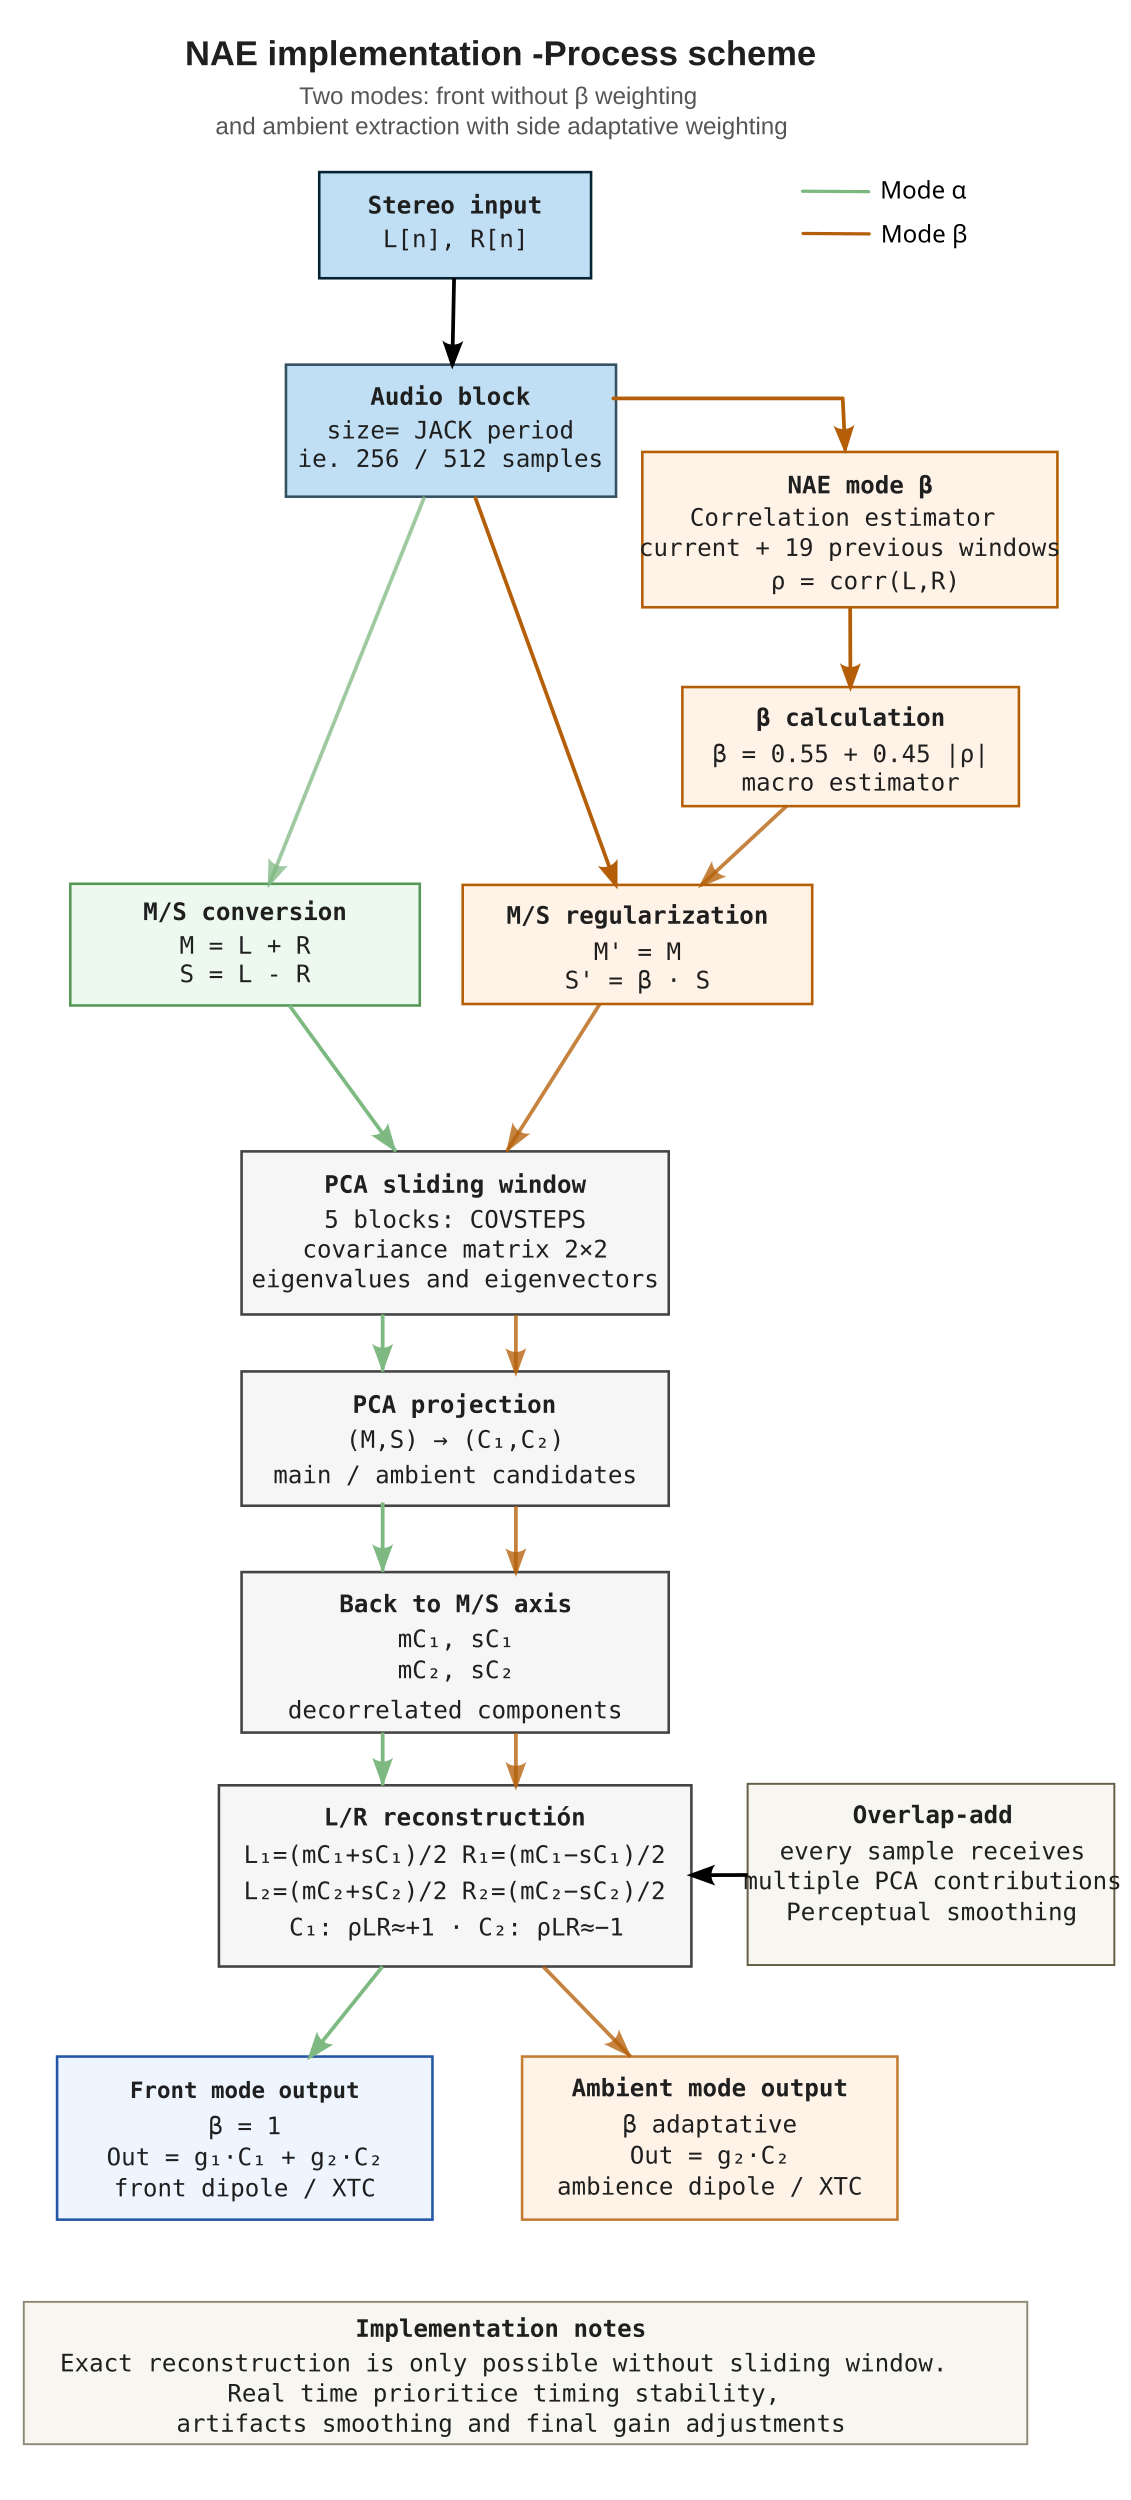
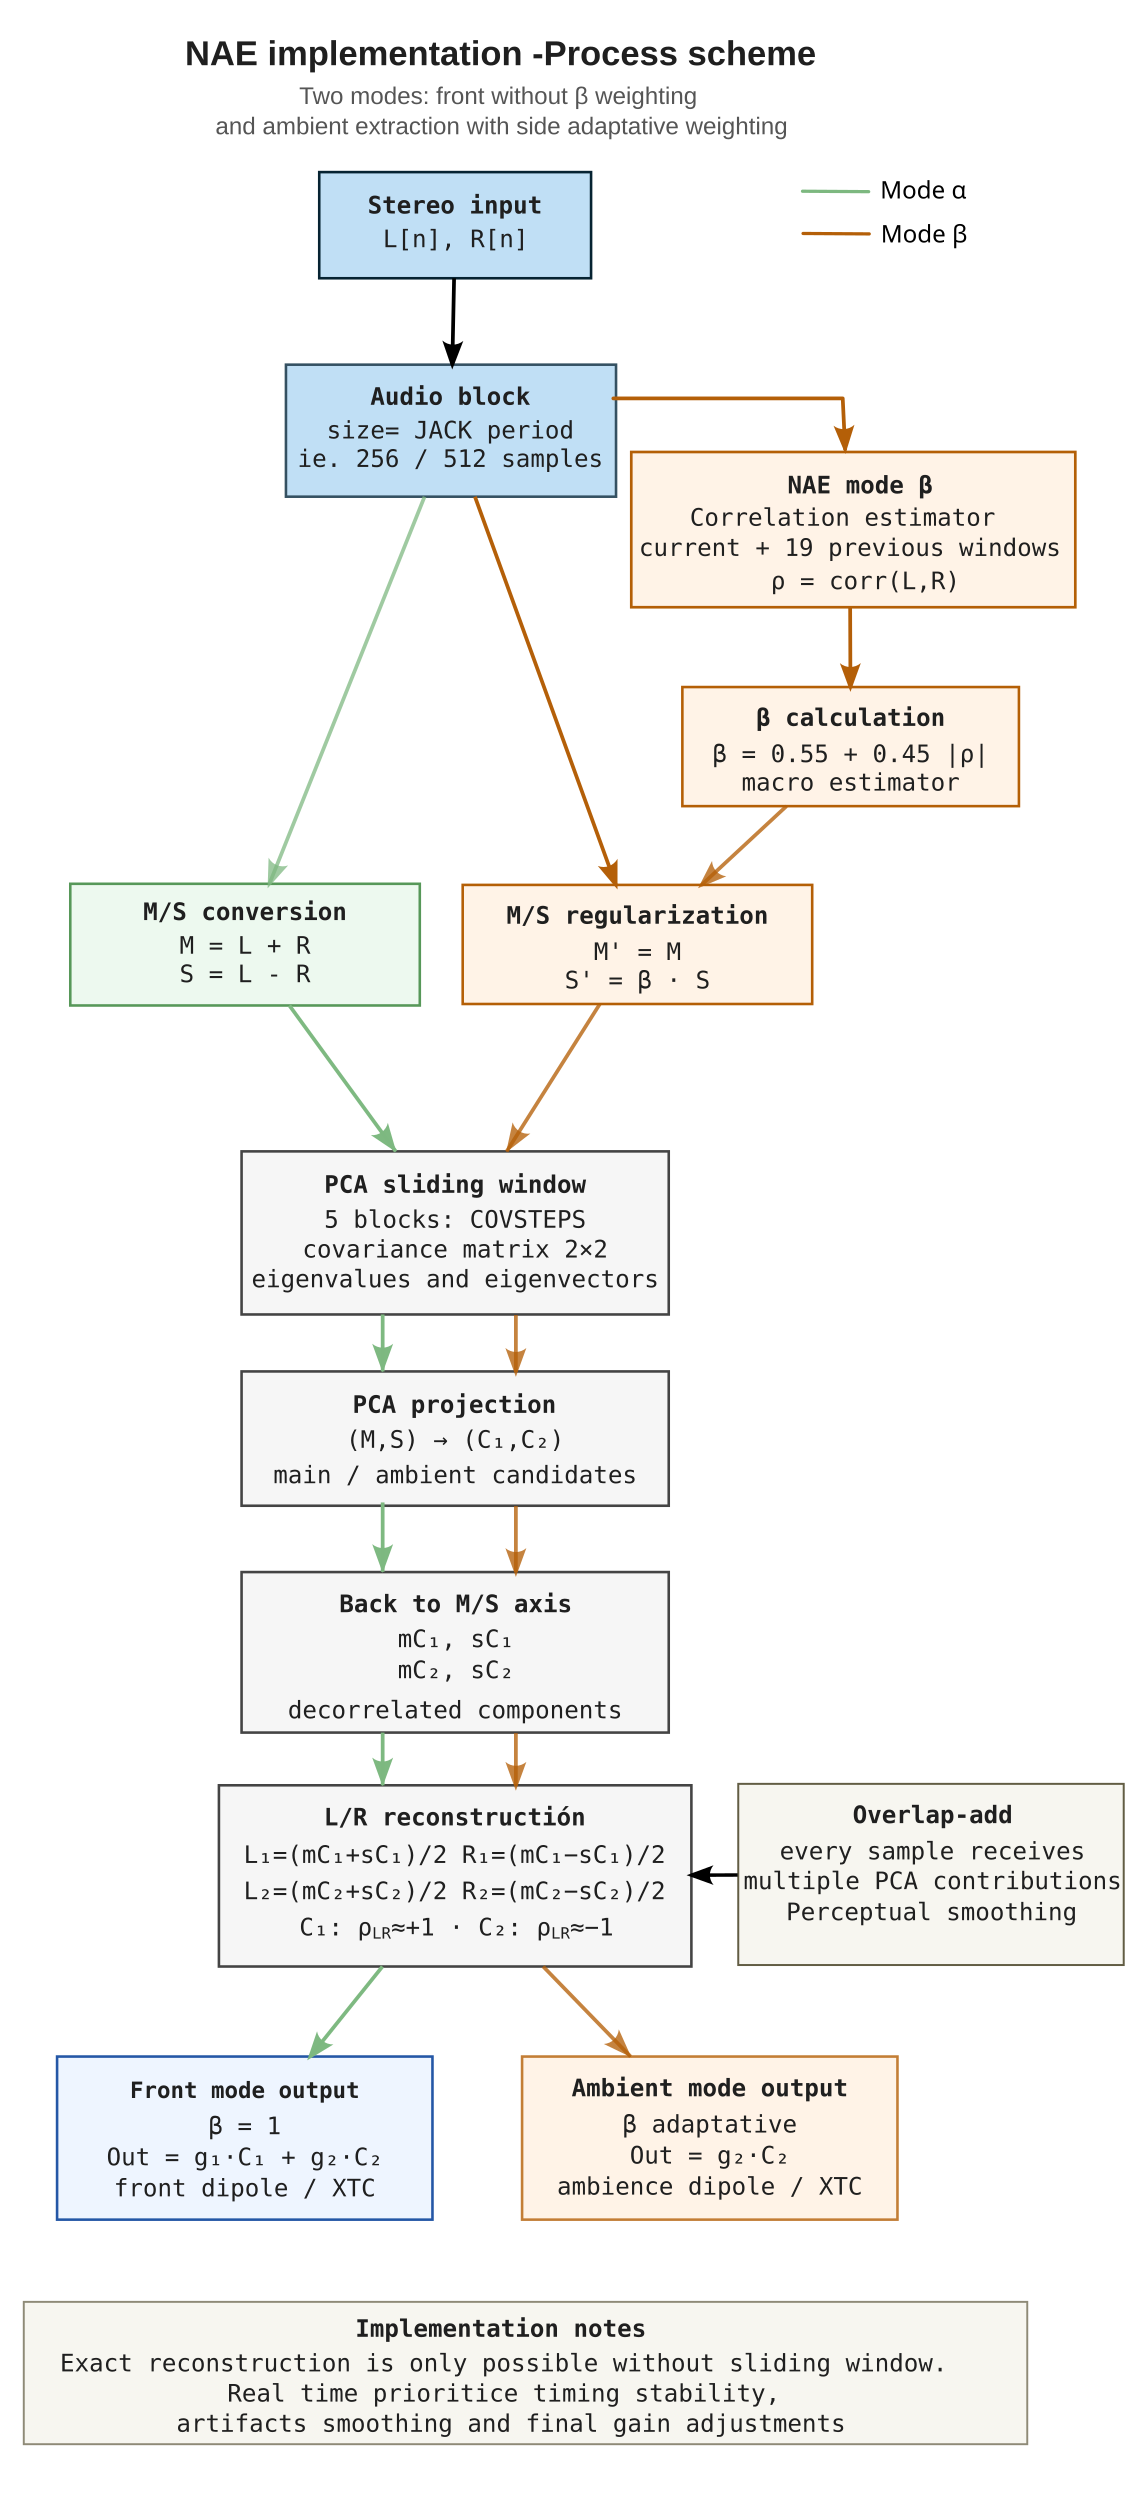
<svg xmlns="http://www.w3.org/2000/svg" width="231mm" height="511mm" viewBox="0 0 231 511" version="1.1" id="svg1">
  <defs id="defs1">
    <marker style="overflow:visible" id="marker24" refX="6" refY="0" orient="auto-start-reverse" markerWidth="1" markerHeight="1" viewBox="0 0 1 1" preserveAspectRatio="xMidYMid">
      <path transform="scale(0.7)" d="M -2,-4 9,0 -2,4 c 2,-2.33 2,-5.66 0,-8 z" style="fill:context-stroke;fill-rule:evenodd;stroke:none" id="path24" />
    </marker>
    <marker style="overflow:visible" id="marker20" refX="6" refY="0" orient="auto-start-reverse" markerWidth="1" markerHeight="1" viewBox="0 0 1 1" preserveAspectRatio="xMidYMid">
      <path transform="scale(0.7)" d="M -2,-4 9,0 -2,4 c 2,-2.33 2,-5.66 0,-8 z" style="fill:context-stroke;fill-rule:evenodd;stroke:none" id="path20" />
    </marker>
    <marker style="overflow:visible" id="marker18" refX="6" refY="0" orient="auto-start-reverse" markerWidth="1" markerHeight="1" viewBox="0 0 1 1" preserveAspectRatio="xMidYMid">
      <path transform="scale(0.7)" d="M -2,-4 9,0 -2,4 c 2,-2.33 2,-5.66 0,-8 z" style="fill:context-stroke;fill-rule:evenodd;stroke:none" id="path18" />
    </marker>
    <marker style="overflow:visible" id="ConcaveTriangle" refX="6" refY="0" orient="auto-start-reverse" markerWidth="1" markerHeight="1" viewBox="0 0 1 1" preserveAspectRatio="xMidYMid">
      <path transform="scale(0.7)" d="M -2,-4 9,0 -2,4 c 2,-2.33 2,-5.66 0,-8 z" style="fill:context-stroke;fill-rule:evenodd;stroke:none" id="path8" />
    </marker>
    <marker style="overflow:visible" id="marker24-4" refX="5" refY="0" orient="auto-start-reverse" markerWidth="1.001" markerHeight="1.001" viewBox="0 0 1 1" preserveAspectRatio="xMidYMid">
      <path transform="scale(0.7)" d="M -2,-4 9,0 -2,4 c 2,-2.33 2,-5.66 0,-8 z" style="fill:context-stroke;fill-rule:evenodd;stroke:none" id="path24-9" />
    </marker>
  </defs>
  <g id="layer1">
    <text x="102.31" y="13.324" text-anchor="middle" class="title" id="text1" style="font-style:normal;font-variant:normal;font-weight:bold;font-stretch:normal;font-size:7.056px;font-family:Arial, Helvetica, sans-serif;-inkscape-font-specification:'Arial, Helvetica, sans-serif, Bold';font-variant-ligatures:normal;font-variant-caps:normal;font-variant-numeric:normal;font-variant-east-asian:normal;text-anchor:middle;fill:#1f1f1f;stroke-width:0.265">NAE implementation -Process scheme</text>
    <text x="102.517" y="21.262" text-anchor="middle" class="subtitle" id="text2" style="font-style:normal;font-variant:normal;font-weight:normal;font-stretch:normal;font-size:4.939px;font-family:Arial, Helvetica, sans-serif;-inkscape-font-specification:'Arial, Helvetica, sans-serif, Normal';font-variant-ligatures:normal;font-variant-caps:normal;font-variant-numeric:normal;font-variant-east-asian:normal;text-anchor:middle;fill:#555555;stroke-width:0.265">
      <tspan id="tspan16" x="102.517" y="21.262">Two modes: front without β weighting</tspan>
      <tspan id="tspan17" x="102.517" y="27.435">and ambient extraction with side adaptative weighting</tspan>
    </text>
    <g id="g1" transform="translate(-10.46598,0.3490012)">
      <rect x="75.718" y="34.83" width="55.562" height="21.696" class="box box-shared" id="rect2" style="fill:#c0dff5;fill-opacity:1;stroke:#062332;stroke-width:0.529;stroke-opacity:1" />
      <text x="103.446" y="43.296" text-anchor="middle" class="label" id="text3" style="font-style:normal;font-variant:normal;font-weight:bold;font-stretch:normal;font-size:4.939px;font-family:Consolas, Menlo, monospace;-inkscape-font-specification:'Consolas, Menlo, monospace, Bold';font-variant-ligatures:normal;font-variant-caps:normal;font-variant-numeric:normal;font-variant-east-asian:normal;fill:#1f1f1f;stroke-width:0.265">Stereo input</text>
      <text x="103.608" y="50.176" text-anchor="middle" class="mono" id="text4" style="font-style:normal;font-variant:normal;font-weight:normal;font-stretch:normal;font-size:4.939px;font-family:Consolas, Menlo, monospace;-inkscape-font-specification:'Consolas, Menlo, monospace, Normal';font-variant-ligatures:normal;font-variant-caps:normal;font-variant-numeric:normal;font-variant-east-asian:normal;fill:#1f1f1f;stroke-width:0.265">L[n], R[n]</text>
    </g>
-     <g id="g5" transform="translate(0.4935625,8.390557)">
-       <rect x="130.798" y="83.987" width="84.846" height="31.75" class="box box-ambient" id="rect12" style="fill:#fff3e7;stroke:#b45f06;stroke-width:0.529" />
-       <text x="175.337" y="92.454" text-anchor="middle" class="label" id="text13" style="font-style:normal;font-variant:normal;font-weight:bold;font-stretch:normal;font-size:4.939px;font-family:Consolas, Menlo, monospace;-inkscape-font-specification:'Consolas, Menlo, monospace, Bold';font-variant-ligatures:normal;font-variant-caps:normal;font-variant-numeric:normal;font-variant-east-asian:normal;fill:#1f1f1f;stroke-width:0.265">
-         <tspan id="tspan1" x="175.337" y="92.454">NAE mode β</tspan>
-       </text>
-       <text x="173.221" y="99.069" text-anchor="middle" class="small" id="text14" style="font-style:normal;font-variant:normal;font-weight:normal;font-stretch:normal;font-size:4.939px;font-family:Consolas, Menlo, monospace;-inkscape-font-specification:'Consolas, Menlo, monospace, Normal';font-variant-ligatures:normal;font-variant-caps:normal;font-variant-numeric:normal;font-variant-east-asian:normal;fill:#1f1f1f;stroke-width:0.265">
-         <tspan id="tspan6" x="173.221" y="99.069" style="stroke-width:0.265">Correlation estimator</tspan>
-         <tspan x="173.221" y="105.242" style="stroke-width:0.265" id="tspan3">current + 19 previous windows</tspan>
-       </text>
-       <text x="176.396" y="112.033" text-anchor="middle" class="mono" id="text16" style="font-style:normal;font-variant:normal;font-weight:normal;font-stretch:normal;font-size:4.939px;font-family:Consolas, Menlo, monospace;-inkscape-font-specification:'Consolas, Menlo, monospace, Normal';font-variant-ligatures:normal;font-variant-caps:normal;font-variant-numeric:normal;font-variant-east-asian:normal;fill:#1f1f1f;stroke-width:0.265">ρ = corr(L,R)</text>
-     </g>
+     <rect x="129.032" y="92.387" width="90.761" height="31.732" class="box box-ambient" id="rect12" style="fill:#fff3e7;stroke:#b45f06;stroke-width:0.547" />
+     <text x="175.831" y="100.845" text-anchor="middle" class="label" id="text13" style="font-style:normal;font-variant:normal;font-weight:bold;font-stretch:normal;font-size:4.939px;font-family:Consolas, Menlo, monospace;-inkscape-font-specification:'Consolas, Menlo, monospace, Bold';font-variant-ligatures:normal;font-variant-caps:normal;font-variant-numeric:normal;font-variant-east-asian:normal;fill:#1f1f1f;stroke-width:0.265">
+       <tspan id="tspan1" x="175.831" y="100.845">NAE mode β</tspan>
+     </text>
+     <text x="173.714" y="107.459" text-anchor="middle" class="small" id="text14" style="font-style:normal;font-variant:normal;font-weight:normal;font-stretch:normal;font-size:4.939px;font-family:Consolas, Menlo, monospace;-inkscape-font-specification:'Consolas, Menlo, monospace, Normal';font-variant-ligatures:normal;font-variant-caps:normal;font-variant-numeric:normal;font-variant-east-asian:normal;fill:#1f1f1f;stroke-width:0.265">
+       <tspan id="tspan6" x="173.714" y="107.459" style="stroke-width:0.265">Correlation estimator</tspan>
+       <tspan x="173.714" y="113.633" style="stroke-width:0.265" id="tspan3">current + 19 previous windows</tspan>
+     </text>
+     <text x="176.889" y="120.424" text-anchor="middle" class="mono" id="text16" style="font-style:normal;font-variant:normal;font-weight:normal;font-stretch:normal;font-size:4.939px;font-family:Consolas, Menlo, monospace;-inkscape-font-specification:'Consolas, Menlo, monospace, Normal';font-variant-ligatures:normal;font-variant-caps:normal;font-variant-numeric:normal;font-variant-east-asian:normal;fill:#1f1f1f;stroke-width:0.265">ρ = corr(L,R)</text>
    <g id="g30" transform="translate(123.8483,-1.476431)">
      <rect x="15.627" y="141.91" width="68.792" height="24.342" class="box box-ambient" id="rect16" style="fill:#fff3e7;stroke:#b45f06;stroke-width:0.529" />
      <text x="50.023" y="149.848" text-anchor="middle" class="label" id="text17" style="font-style:normal;font-variant:normal;font-weight:bold;font-stretch:normal;font-size:4.939px;font-family:Consolas, Menlo, monospace;-inkscape-font-specification:'Consolas, Menlo, monospace, Bold';font-variant-ligatures:normal;font-variant-caps:normal;font-variant-numeric:normal;font-variant-east-asian:normal;fill:#1f1f1f;stroke-width:0.265">β calculation</text>
      <text x="50.023" y="157.256" text-anchor="middle" class="mono" id="text18" style="font-style:normal;font-variant:normal;font-weight:normal;font-stretch:normal;font-size:4.939px;font-family:Consolas, Menlo, monospace;-inkscape-font-specification:'Consolas, Menlo, monospace, Normal';font-variant-ligatures:normal;font-variant-caps:normal;font-variant-numeric:normal;font-variant-east-asian:normal;fill:#1f1f1f;stroke-width:0.265">β = 0.55 + 0.45 |ρ|</text>
      <text x="50.023" y="163.077" text-anchor="middle" class="small" id="text19" style="font-style:normal;font-variant:normal;font-weight:normal;font-stretch:normal;font-size:4.939px;font-family:Consolas, Menlo, monospace;-inkscape-font-specification:'Consolas, Menlo, monospace, Normal';font-variant-ligatures:normal;font-variant-caps:normal;font-variant-numeric:normal;font-variant-east-asian:normal;fill:#1f1f1f;stroke-width:0.265">macro estimator</text>
    </g>
    <g id="g31" transform="translate(80.27025,-12.21504)">
      <rect x="14.304" y="193.09" width="71.438" height="24.342" class="box box-ambient" id="rect20" style="fill:#fff3e7;stroke:#b45f06;stroke-width:0.529" />
      <text x="50.023" y="201.028" text-anchor="middle" class="label" id="text20" style="font-style:normal;font-variant:normal;font-weight:bold;font-stretch:normal;font-size:4.939px;font-family:Consolas, Menlo, monospace;-inkscape-font-specification:'Consolas, Menlo, monospace, Bold';font-variant-ligatures:normal;font-variant-caps:normal;font-variant-numeric:normal;font-variant-east-asian:normal;fill:#1f1f1f;stroke-width:0.265">M/S regularization</text>
      <text x="50.023" y="208.436" text-anchor="middle" class="mono" id="text21" style="font-style:normal;font-variant:normal;font-weight:normal;font-stretch:normal;font-size:4.939px;font-family:Consolas, Menlo, monospace;-inkscape-font-specification:'Consolas, Menlo, monospace, Normal';font-variant-ligatures:normal;font-variant-caps:normal;font-variant-numeric:normal;font-variant-east-asian:normal;fill:#1f1f1f;stroke-width:0.265">M' = M</text>
      <text x="50.023" y="214.257" text-anchor="middle" class="mono" id="text22" style="font-style:normal;font-variant:normal;font-weight:normal;font-stretch:normal;font-size:4.939px;font-family:Consolas, Menlo, monospace;-inkscape-font-specification:'Consolas, Menlo, monospace, Normal';font-variant-ligatures:normal;font-variant-caps:normal;font-variant-numeric:normal;font-variant-east-asian:normal;fill:#1f1f1f;stroke-width:0.265">S' = β · S</text>
    </g>
    <g id="g28" transform="translate(-99.11633,38.73913)">
      <rect x="113.483" y="141.91" width="71.438" height="24.871" class="box box-shared" id="rect10" style="fill:#edf9ef;fill-opacity:1;stroke:#579859;stroke-width:0.529;stroke-opacity:0.996" />
      <text x="149.202" y="149.319" text-anchor="middle" class="label" id="text10" style="font-style:normal;font-variant:normal;font-weight:bold;font-stretch:normal;font-size:4.939px;font-family:Consolas, Menlo, monospace;-inkscape-font-specification:'Consolas, Menlo, monospace, Bold';font-variant-ligatures:normal;font-variant-caps:normal;font-variant-numeric:normal;font-variant-east-asian:normal;text-anchor:middle;fill:#1f1f1f;stroke-width:0.265">
        <tspan style="font-style:normal;font-variant:normal;font-weight:bold;font-stretch:normal;font-size:4.939px;font-family:Consolas, Menlo, monospace;-inkscape-font-specification:'Consolas, Menlo, monospace, Bold';font-variant-ligatures:normal;font-variant-caps:normal;font-variant-numeric:normal;font-variant-east-asian:normal;stroke-width:0.265" id="tspan15">M/S conversion</tspan>
      </text>
      <text x="149.202" y="156.198" text-anchor="middle" class="mono" id="text11" style="font-style:normal;font-variant:normal;font-weight:normal;font-stretch:normal;font-size:4.939px;font-family:Consolas, Menlo, monospace;-inkscape-font-specification:'Consolas, Menlo, monospace, Normal';font-variant-ligatures:normal;font-variant-caps:normal;font-variant-numeric:normal;font-variant-east-asian:normal;fill:#1f1f1f;stroke-width:0.265">M = L + R</text>
      <text x="149.202" y="162.019" text-anchor="middle" class="mono" id="text12" style="font-style:normal;font-variant:normal;font-weight:normal;font-stretch:normal;font-size:4.939px;font-family:Consolas, Menlo, monospace;-inkscape-font-specification:'Consolas, Menlo, monospace, Normal';font-variant-ligatures:normal;font-variant-caps:normal;font-variant-numeric:normal;font-variant-east-asian:normal;fill:#1f1f1f;stroke-width:0.265">S = L - R</text>
    </g>
    <g id="g6" transform="translate(-1.480687,-50.83691)">
      <rect x="59.929" y="125.374" width="67.469" height="26.987" class="box box-shared" id="rect4" style="fill:#c0dff5;fill-opacity:1;stroke:#2c495a;stroke-width:0.529;stroke-dasharray:none;stroke-opacity:0.949" />
      <text x="93.531" y="133.576" text-anchor="middle" class="label" id="text5-2" style="font-style:normal;font-variant:normal;font-weight:bold;font-stretch:normal;font-size:4.939px;font-family:Consolas, Menlo, monospace;-inkscape-font-specification:'Consolas, Menlo, monospace, Bold';font-variant-ligatures:normal;font-variant-caps:normal;font-variant-numeric:normal;font-variant-east-asian:normal;text-anchor:middle;fill:#1f1f1f;stroke-width:0.265">
        <tspan style="font-style:normal;font-variant:normal;font-weight:bold;font-stretch:normal;font-size:4.939px;font-family:Consolas, Menlo, monospace;-inkscape-font-specification:'Consolas, Menlo, monospace, Bold';font-variant-ligatures:normal;font-variant-caps:normal;font-variant-numeric:normal;font-variant-east-asian:normal;stroke-width:0.265" id="tspan14">Audio block</tspan>
      </text>
      <text x="93.531" y="140.455" text-anchor="middle" class="small" id="text6" style="font-style:normal;font-variant:normal;font-weight:normal;font-stretch:normal;font-size:4.939px;font-family:Consolas, Menlo, monospace;-inkscape-font-specification:'Consolas, Menlo, monospace, Normal';font-variant-ligatures:normal;font-variant-caps:normal;font-variant-numeric:normal;font-variant-east-asian:normal;fill:#1f1f1f;stroke-width:0.265">size= JACK period</text>
      <text x="93.531" y="146.276" text-anchor="middle" class="small" id="text7" style="font-style:normal;font-variant:normal;font-weight:normal;font-stretch:normal;font-size:4.939px;font-family:Consolas, Menlo, monospace;-inkscape-font-specification:'Consolas, Menlo, monospace, Normal';font-variant-ligatures:normal;font-variant-caps:normal;font-variant-numeric:normal;font-variant-east-asian:normal;fill:#1f1f1f;stroke-width:0.265">ie. 256 / 512 samples</text>
    </g>
    <g id="g57" transform="matrix(0.2645833,0,0,0.2645833,-231.0809,189.0389)">
      <rect x="1060" y="175" width="330" height="126" class="box box-shared" id="rect22" style="fill:#f6f6f6;stroke:#444444;stroke-width:2" />
      <text x="1225" y="207" text-anchor="middle" class="label" id="text23" style="font-style:normal;font-variant:normal;font-weight:bold;font-stretch:normal;font-size:18.667px;font-family:Consolas, Menlo, monospace;-inkscape-font-specification:'Consolas, Menlo, monospace, Bold';font-variant-ligatures:normal;font-variant-caps:normal;font-variant-numeric:normal;font-variant-east-asian:normal;text-anchor:middle;fill:#1f1f1f">PCA sliding window</text>
      <text x="1225" y="234" text-anchor="middle" class="small" id="text24" style="font-style:normal;font-variant:normal;font-weight:normal;font-stretch:normal;font-size:18.667px;font-family:Consolas, Menlo, monospace;-inkscape-font-specification:'Consolas, Menlo, monospace, Normal';font-variant-ligatures:normal;font-variant-caps:normal;font-variant-numeric:normal;font-variant-east-asian:normal;fill:#1f1f1f">5 blocks: COVSTEPS</text>
      <text x="1225" y="257" text-anchor="middle" class="small" id="text25" style="font-style:normal;font-variant:normal;font-weight:normal;font-stretch:normal;font-size:18.667px;font-family:Consolas, Menlo, monospace;-inkscape-font-specification:'Consolas, Menlo, monospace, Normal';font-variant-ligatures:normal;font-variant-caps:normal;font-variant-numeric:normal;font-variant-east-asian:normal;fill:#1f1f1f">covariance matrix 2×2</text>
      <text x="1225" y="280" text-anchor="middle" class="small" id="text26" style="font-style:normal;font-variant:normal;font-weight:normal;font-stretch:normal;font-size:18.667px;font-family:Consolas, Menlo, monospace;-inkscape-font-specification:'Consolas, Menlo, monospace, Normal';font-variant-ligatures:normal;font-variant-caps:normal;font-variant-numeric:normal;font-variant-east-asian:normal;fill:#1f1f1f">eigenvalues and eigenvectors</text>
    </g>
    <rect x="49.377" y="280.32" width="87.312" height="27.454" class="box box-shared" id="rect27" style="fill:#f6f6f6;stroke:#444444;stroke-width:0.529" />
    <text x="92.879" y="288.787" text-anchor="middle" class="label" id="text27" style="font-style:normal;font-variant:normal;font-weight:bold;font-stretch:normal;font-size:4.939px;font-family:Consolas, Menlo, monospace;-inkscape-font-specification:'Consolas, Menlo, monospace, Bold';font-variant-ligatures:normal;font-variant-caps:normal;font-variant-numeric:normal;font-variant-east-asian:normal;fill:#1f1f1f;stroke-width:0.265">PCA projection</text>
    <text x="93.034" y="295.931" text-anchor="middle" class="mono" id="text28" style="font-style:normal;font-variant:normal;font-weight:normal;font-stretch:normal;font-size:4.939px;font-family:Consolas, Menlo, monospace;-inkscape-font-specification:'Consolas, Menlo, monospace, Normal';font-variant-ligatures:normal;font-variant-caps:normal;font-variant-numeric:normal;font-variant-east-asian:normal;fill:#1f1f1f;stroke-width:0.265">(M,S) → (C₁,C₂)</text>
    <text x="93.033" y="296.989" text-anchor="middle" class="small" id="text29" style="font-style:normal;font-variant:normal;font-weight:normal;font-stretch:normal;font-size:4.939px;font-family:Consolas, Menlo, monospace;-inkscape-font-specification:'Consolas, Menlo, monospace, Normal';font-variant-ligatures:normal;font-variant-caps:normal;font-variant-numeric:normal;font-variant-east-asian:normal;fill:#1f1f1f;stroke-width:0.265">
      <tspan id="tspan4" x="93.033" y="296.989" />
      <tspan id="tspan5" x="93.033" y="303.162">main / ambient candidates</tspan>
    </text>
    <rect x="49.377" y="321.331" width="87.312" height="32.808" class="box box-shared" id="rect29" style="fill:#f6f6f6;stroke:#444444;stroke-width:0.529" />
    <text x="93.033" y="351.221" text-anchor="middle" class="small" id="text29-9" style="font-style:normal;font-variant:normal;font-weight:normal;font-stretch:normal;font-size:4.939px;font-family:Consolas, Menlo, monospace;-inkscape-font-specification:'Consolas, Menlo, monospace, Normal';font-variant-ligatures:normal;font-variant-caps:normal;font-variant-numeric:normal;font-variant-east-asian:normal;fill:#1f1f1f;stroke-width:0.265">decorrelated components</text>
    <text x="93.145" y="329.533" text-anchor="middle" class="label" id="text30" style="font-style:normal;font-variant:normal;font-weight:bold;font-stretch:normal;font-size:4.939px;font-family:Consolas, Menlo, monospace;-inkscape-font-specification:'Consolas, Menlo, monospace, Bold';font-variant-ligatures:normal;font-variant-caps:normal;font-variant-numeric:normal;font-variant-east-asian:normal;fill:#1f1f1f;stroke-width:0.265">Back to M/S axis</text>
    <text x="93.186" y="336.676" text-anchor="middle" class="mono" id="text31" style="font-style:normal;font-variant:normal;font-weight:normal;font-stretch:normal;font-size:4.939px;font-family:Consolas, Menlo, monospace;-inkscape-font-specification:'Consolas, Menlo, monospace, Normal';font-variant-ligatures:normal;font-variant-caps:normal;font-variant-numeric:normal;font-variant-east-asian:normal;fill:#1f1f1f;stroke-width:0.265">mC₁, sC₁</text>
    <text x="93.182" y="343.026" text-anchor="middle" class="mono" id="text32" style="font-style:normal;font-variant:normal;font-weight:normal;font-stretch:normal;font-size:4.939px;font-family:Consolas, Menlo, monospace;-inkscape-font-specification:'Consolas, Menlo, monospace, Normal';font-variant-ligatures:normal;font-variant-caps:normal;font-variant-numeric:normal;font-variant-east-asian:normal;fill:#1f1f1f;stroke-width:0.265">mC₂, sC₂</text>
    <rect x="44.747" y="364.914" width="96.573" height="37.042" class="box box-shared" id="rect33" style="fill:#f6f6f6;stroke:#444444;stroke-width:0.529" />
    <text x="92.952" y="373.116" text-anchor="middle" class="label" id="text34" style="font-style:normal;font-variant:normal;font-weight:bold;font-stretch:normal;font-size:4.939px;font-family:Consolas, Menlo, monospace;-inkscape-font-specification:'Consolas, Menlo, monospace, Bold';font-variant-ligatures:normal;font-variant-caps:normal;font-variant-numeric:normal;font-variant-east-asian:normal;fill:#1f1f1f;stroke-width:0.265">L/R reconstructión</text>
    <text x="92.922" y="380.789" text-anchor="middle" class="mono" id="text35" style="font-style:normal;font-variant:normal;font-weight:normal;font-stretch:normal;font-size:4.939px;font-family:Consolas, Menlo, monospace;-inkscape-font-specification:'Consolas, Menlo, monospace, Normal';font-variant-ligatures:normal;font-variant-caps:normal;font-variant-numeric:normal;font-variant-east-asian:normal;fill:#1f1f1f;stroke-width:0.265">L₁=(mC₁+sC₁)/2 R₁=(mC₁−sC₁)/2</text>
    <text x="92.922" y="388.197" text-anchor="middle" class="mono" id="text36" style="font-style:normal;font-variant:normal;font-weight:normal;font-stretch:normal;font-size:4.939px;font-family:Consolas, Menlo, monospace;-inkscape-font-specification:'Consolas, Menlo, monospace, Normal';font-variant-ligatures:normal;font-variant-caps:normal;font-variant-numeric:normal;font-variant-east-asian:normal;fill:#1f1f1f;stroke-width:0.265">L₂=(mC₂+sC₂)/2 R₂=(mC₂−sC₂)/2</text>
-     <text x="93.299" y="395.605" text-anchor="middle" class="small" id="text37" style="font-style:normal;font-variant:normal;font-weight:normal;font-stretch:normal;font-size:4.939px;font-family:Consolas, Menlo, monospace;-inkscape-font-specification:'Consolas, Menlo, monospace, Normal';font-variant-ligatures:normal;font-variant-caps:normal;font-variant-numeric:normal;font-variant-east-asian:normal;fill:#1f1f1f;stroke-width:0.265">C₁: ρLR≈+1 · C₂: ρLR≈−1</text>
+     <text x="93.299" y="395.605" text-anchor="middle" class="small" id="text37" style="font-style:normal;font-variant:normal;font-weight:normal;font-stretch:normal;font-size:4.939px;font-family:Consolas, Menlo, monospace;-inkscape-font-specification:'Consolas, Menlo, monospace, Normal';font-variant-ligatures:normal;font-variant-caps:normal;font-variant-numeric:normal;font-variant-east-asian:normal;fill:#1f1f1f;stroke-width:0.265">C₁: ρ<tspan style="font-size:65%;baseline-shift:sub" id="tspan2">LR</tspan>≈+1 · C₂: ρ<tspan style="font-size:65%;baseline-shift:sub" id="tspan9">LR</tspan>≈−1</text>
    <path style="fill:none;fill-rule:evenodd;stroke:#b45f08;stroke-width:0.765;stroke-linecap:butt;stroke-linejoin:miter;stroke-dasharray:none;stroke-opacity:0.776;marker-end:url(#marker18)" d="m 122.603,205.217 -19.036,30.124" id="path17" />
    <path style="fill:none;fill-rule:evenodd;stroke:#7db880;stroke-width:0.765;stroke-linecap:butt;stroke-linejoin:miter;stroke-dasharray:none;stroke-opacity:0.992;marker-end:url(#marker20)" d="m 59.149,205.52 21.735,29.821" id="path19" />
    <path style="fill:none;fill-rule:evenodd;stroke:#7db880;stroke-width:0.765;stroke-linecap:butt;stroke-linejoin:miter;stroke-dasharray:none;stroke-opacity:0.992;marker-end:url(#marker24)" d="m 78.217,268.678 -10e-7,11.642" id="path21" />
    <path style="fill:none;fill-rule:evenodd;stroke:#7db880;stroke-width:0.765;stroke-linecap:butt;stroke-linejoin:miter;stroke-dasharray:none;stroke-opacity:0.992;marker-end:url(#marker24)" d="M 78.217,307.097 V 321.275" id="path22" />
    <path style="fill:none;fill-rule:evenodd;stroke:#7db880;stroke-width:0.765;stroke-linecap:butt;stroke-linejoin:miter;stroke-dasharray:none;stroke-opacity:0.992;marker-end:url(#marker24)" d="M 78.217,354.139 V 364.914" id="path23" />
    <path style="fill:none;fill-rule:evenodd;stroke:#b45f08;stroke-width:0.765;stroke-linecap:butt;stroke-linejoin:miter;stroke-dasharray:none;stroke-opacity:0.776;marker-end:url(#marker24-4)" d="M 105.444,268.79 V 280.432" id="path21-7" />
    <path style="fill:none;fill-rule:evenodd;stroke:#b45f08;stroke-width:0.765;stroke-linecap:butt;stroke-linejoin:miter;stroke-dasharray:none;stroke-opacity:0.776;marker-end:url(#marker24-4)" d="m 105.444,307.826 v 13.508" id="path22-8" />
    <path style="fill:none;fill-rule:evenodd;stroke:#b45f08;stroke-width:0.765;stroke-linecap:butt;stroke-linejoin:miter;stroke-dasharray:none;stroke-opacity:0.776;marker-end:url(#marker24-4)" d="m 105.444,354.25 v 10.775" id="path23-8" />
    <g id="g33" transform="translate(-94.92832,-2.443009)">
      <rect x="106.595" y="422.801" width="76.729" height="33.337" class="box box-main" id="rect41" style="fill:#eef5ff;stroke:#2457a6;stroke-width:0.529" />
      <text x="144.959" y="431.268" text-anchor="middle" class="label" id="text42" style="font-style:normal;font-variant:normal;font-weight:bold;font-stretch:normal;font-size:4.586px;font-family:Consolas, Menlo, monospace;-inkscape-font-specification:'Consolas, Menlo, monospace, Bold';font-variant-ligatures:normal;font-variant-caps:normal;font-variant-numeric:normal;font-variant-east-asian:normal;fill:#1f1f1f;stroke-width:0.265">Front mode output</text>
      <text x="144.959" y="438.676" text-anchor="middle" class="small" id="text43" style="font-style:normal;font-variant:normal;font-weight:normal;font-stretch:normal;font-size:4.939px;font-family:Consolas, Menlo, monospace;-inkscape-font-specification:'Consolas, Menlo, monospace, Normal';font-variant-ligatures:normal;font-variant-caps:normal;font-variant-numeric:normal;font-variant-east-asian:normal;fill:#1f1f1f;stroke-width:0.265">β = 1</text>
      <text x="144.959" y="445.026" text-anchor="middle" class="mono" id="text44" style="font-style:normal;font-variant:normal;font-weight:normal;font-stretch:normal;font-size:4.939px;font-family:Consolas, Menlo, monospace;-inkscape-font-specification:'Consolas, Menlo, monospace, Normal';font-variant-ligatures:normal;font-variant-caps:normal;font-variant-numeric:normal;font-variant-east-asian:normal;fill:#1f1f1f;stroke-width:0.265">Out = g₁·C₁ + g₂·C₂</text>
      <text x="144.959" y="451.376" text-anchor="middle" class="small" id="text45" style="font-style:normal;font-variant:normal;font-weight:normal;font-stretch:normal;font-size:4.939px;font-family:Consolas, Menlo, monospace;-inkscape-font-specification:'Consolas, Menlo, monospace, Normal';font-variant-ligatures:normal;font-variant-caps:normal;font-variant-numeric:normal;font-variant-east-asian:normal;fill:#1f1f1f;stroke-width:0.265">front dipole / XTC</text>
    </g>
    <g id="g32" transform="translate(91.78731,-11.86604)">
      <rect x="14.926" y="432.224" width="76.729" height="33.337" class="box box-output" id="rect45" style="fill:#fff3e7;fill-opacity:1;stroke:#b46008;stroke-width:0.529;stroke-opacity:0.804" />
      <text x="53.291" y="440.342" text-anchor="middle" class="label" id="text46" style="font-style:normal;font-variant:normal;font-weight:bold;font-stretch:normal;font-size:4.939px;font-family:Consolas, Menlo, monospace;-inkscape-font-specification:'Consolas, Menlo, monospace, Bold';font-variant-ligatures:normal;font-variant-caps:normal;font-variant-numeric:normal;font-variant-east-asian:normal;text-anchor:middle;fill:#1f1f1f;stroke-width:0.265">Ambient mode output</text>
      <text x="53.291" y="447.75" text-anchor="middle" class="small" id="text47" style="font-style:normal;font-variant:normal;font-weight:normal;font-stretch:normal;font-size:4.939px;font-family:Consolas, Menlo, monospace;-inkscape-font-specification:'Consolas, Menlo, monospace, Normal';font-variant-ligatures:normal;font-variant-caps:normal;font-variant-numeric:normal;font-variant-east-asian:normal;fill:#1f1f1f;stroke-width:0.265">β adaptative</text>
      <text x="53.291" y="454.1" text-anchor="middle" class="mono" id="text48" style="font-style:normal;font-variant:normal;font-weight:normal;font-stretch:normal;font-size:4.939px;font-family:Consolas, Menlo, monospace;-inkscape-font-specification:'Consolas, Menlo, monospace, Normal';font-variant-ligatures:normal;font-variant-caps:normal;font-variant-numeric:normal;font-variant-east-asian:normal;fill:#1f1f1f;stroke-width:0.265">Out = g₂·C₂</text>
      <text x="53.291" y="460.45" text-anchor="middle" class="small" id="text49" style="font-style:normal;font-variant:normal;font-weight:normal;font-stretch:normal;font-size:4.939px;font-family:Consolas, Menlo, monospace;-inkscape-font-specification:'Consolas, Menlo, monospace, Normal';font-variant-ligatures:normal;font-variant-caps:normal;font-variant-numeric:normal;font-variant-east-asian:normal;fill:#1f1f1f;stroke-width:0.265">ambience dipole / XTC</text>
    </g>
    <path style="fill:none;fill-rule:evenodd;stroke:#7db880;stroke-width:0.765;stroke-linecap:butt;stroke-linejoin:miter;stroke-dasharray:none;stroke-opacity:0.992;marker-end:url(#marker24-4)" id="path25" d="m 78.173,401.955 -14.766,18.403" />
    <path style="fill:none;fill-rule:evenodd;stroke:#b45f08;stroke-width:0.765;stroke-linecap:butt;stroke-linejoin:miter;stroke-dasharray:none;stroke-opacity:0.776;marker-end:url(#ConcaveTriangle)" id="path26" d="m 111.02,401.955 17.871,18.403" />
-     <g id="g34" transform="translate(-9.772033,-16.58322)">
-       <rect x="162.586" y="381.198" width="74.96" height="37.042" class="note" id="rect37" style="fill:#f7f6f0;fill-opacity:1;stroke:#625d44;stroke-width:0.397;stroke-opacity:1" />
-       <text x="200.415" y="389.232" text-anchor="middle" class="label" id="text38" style="font-style:normal;font-variant:normal;font-weight:bold;font-stretch:normal;font-size:4.939px;font-family:Consolas, Menlo, monospace;-inkscape-font-specification:'Consolas, Menlo, monospace, Bold';font-variant-ligatures:normal;font-variant-caps:normal;font-variant-numeric:normal;font-variant-east-asian:normal;text-anchor:middle;fill:#1f1f1f;stroke-width:0.265">Overlap-add</text>
-       <text x="200.359" y="396.64" text-anchor="middle" class="small" id="text39" style="font-style:normal;font-variant:normal;font-weight:normal;font-stretch:normal;font-size:4.939px;font-family:Consolas, Menlo, monospace;-inkscape-font-specification:'Consolas, Menlo, monospace, Normal';font-variant-ligatures:normal;font-variant-caps:normal;font-variant-numeric:normal;font-variant-east-asian:normal;fill:#1f1f1f;stroke-width:0.265">every sample receives</text>
-       <text x="200.392" y="402.725" text-anchor="middle" class="small" id="text40" style="font-style:normal;font-variant:normal;font-weight:normal;font-stretch:normal;font-size:4.939px;font-family:Consolas, Menlo, monospace;-inkscape-font-specification:'Consolas, Menlo, monospace, Normal';font-variant-ligatures:normal;font-variant-caps:normal;font-variant-numeric:normal;font-variant-east-asian:normal;fill:#1f1f1f;stroke-width:0.265">multiple PCA contributions</text>
-       <text x="200.203" y="409.075" text-anchor="middle" class="small" id="text41" style="font-style:normal;font-variant:normal;font-weight:normal;font-stretch:normal;font-size:4.939px;font-family:Consolas, Menlo, monospace;-inkscape-font-specification:'Consolas, Menlo, monospace, Normal';font-variant-ligatures:normal;font-variant-caps:normal;font-variant-numeric:normal;font-variant-east-asian:normal;fill:#1f1f1f;stroke-width:0.265">Perceptual smoothing</text>
-     </g>
+     <rect x="150.899" y="364.62" width="78.789" height="37.032" class="note" id="rect37" style="fill:#f7f6f0;fill-opacity:1;stroke:#625d44;stroke-width:0.407;stroke-opacity:1" />
+     <text x="190.643" y="372.648" text-anchor="middle" class="label" id="text38" style="font-style:normal;font-variant:normal;font-weight:bold;font-stretch:normal;font-size:4.939px;font-family:Consolas, Menlo, monospace;-inkscape-font-specification:'Consolas, Menlo, monospace, Bold';font-variant-ligatures:normal;font-variant-caps:normal;font-variant-numeric:normal;font-variant-east-asian:normal;text-anchor:middle;fill:#1f1f1f;stroke-width:0.265">Overlap-add</text>
+     <text x="190.587" y="380.057" text-anchor="middle" class="small" id="text39" style="font-style:normal;font-variant:normal;font-weight:normal;font-stretch:normal;font-size:4.939px;font-family:Consolas, Menlo, monospace;-inkscape-font-specification:'Consolas, Menlo, monospace, Normal';font-variant-ligatures:normal;font-variant-caps:normal;font-variant-numeric:normal;font-variant-east-asian:normal;fill:#1f1f1f;stroke-width:0.265">every sample receives</text>
+     <text x="190.62" y="386.142" text-anchor="middle" class="small" id="text40" style="font-style:normal;font-variant:normal;font-weight:normal;font-stretch:normal;font-size:4.939px;font-family:Consolas, Menlo, monospace;-inkscape-font-specification:'Consolas, Menlo, monospace, Normal';font-variant-ligatures:normal;font-variant-caps:normal;font-variant-numeric:normal;font-variant-east-asian:normal;fill:#1f1f1f;stroke-width:0.265">multiple PCA contributions</text>
+     <text x="190.431" y="392.492" text-anchor="middle" class="small" id="text41" style="font-style:normal;font-variant:normal;font-weight:normal;font-stretch:normal;font-size:4.939px;font-family:Consolas, Menlo, monospace;-inkscape-font-specification:'Consolas, Menlo, monospace, Normal';font-variant-ligatures:normal;font-variant-caps:normal;font-variant-numeric:normal;font-variant-east-asian:normal;fill:#1f1f1f;stroke-width:0.265">Perceptual smoothing</text>
    <rect x="4.859" y="470.5" width="205.113" height="29.095" class="note" id="rect51" style="fill:#f7f6f0;fill-opacity:1;stroke:#8b8773;stroke-width:0.397;stroke-opacity:0.965" />
    <text x="102.355" y="477.649" text-anchor="middle" class="label" id="text51" style="font-style:normal;font-variant:normal;font-weight:bold;font-stretch:normal;font-size:4.939px;font-family:Consolas, Menlo, monospace;-inkscape-font-specification:'Consolas, Menlo, monospace, Bold';font-variant-ligatures:normal;font-variant-caps:normal;font-variant-numeric:normal;font-variant-east-asian:normal;text-anchor:middle;fill:#1f1f1f;stroke-width:0.265">Implementation notes</text>
    <text x="104.449" y="484.708" text-anchor="middle" class="small" id="text52" style="font-style:normal;font-variant:normal;font-weight:normal;font-stretch:normal;font-size:4.939px;font-family:Consolas, Menlo, monospace;-inkscape-font-specification:'Consolas, Menlo, monospace, Normal';font-variant-ligatures:normal;font-variant-caps:normal;font-variant-numeric:normal;font-variant-east-asian:normal;text-anchor:middle;fill:#1f1f1f;stroke-width:0.265">
      <tspan id="tspan34" x="104.449" y="484.708">Exact reconstruction is only possible without sliding window.</tspan>
      <tspan id="tspan35" x="104.449" y="490.882">Real time prioritice timing stability,</tspan>
      <tspan x="104.449" y="497.055" id="tspan36">artifacts smoothing and final gain adjustments</tspan>
    </text>
    <path style="fill:none;fill-rule:evenodd;stroke:#b45f08;stroke-width:0.765;stroke-linecap:butt;stroke-linejoin:miter;stroke-dasharray:none;stroke-opacity:0.776;marker-end:url(#marker24-4)" d="m 160.757,164.776 -17.348,16.1" id="path39" />
-     <path style="fill:none;fill-rule:evenodd;stroke:#000000;stroke-width:0.765;stroke-linecap:butt;stroke-linejoin:miter;stroke-dasharray:none;stroke-opacity:1;marker-end:url(#marker24-4)" d="m 152.814,383.251 -11.494,0.035" id="path40" />
+     <path style="fill:none;fill-rule:evenodd;stroke:#000000;stroke-width:0.716;stroke-linecap:butt;stroke-linejoin:miter;stroke-dasharray:none;stroke-opacity:1;marker-end:url(#marker24-4)" d="m 150.783,383.25 -9.523,0.037" id="path40" />
    <path style="fill:none;fill-rule:evenodd;stroke:#b45f08;stroke-width:0.765;stroke-linecap:butt;stroke-linejoin:miter;stroke-dasharray:none;stroke-opacity:1;marker-end:url(#marker24-4)" d="m 173.77,124.128 0.058,16.306" id="path6" />
    <path style="fill:none;fill-rule:evenodd;stroke:#000000;stroke-width:0.765;stroke-linecap:butt;stroke-linejoin:miter;stroke-dasharray:none;stroke-opacity:1;marker-end:url(#marker24-4)" d="M 92.814,56.875 92.456,74.537" id="path7" />
    <path style="fill:none;fill-rule:evenodd;stroke:#7db780;stroke-width:0.765;stroke-linecap:butt;stroke-linejoin:miter;stroke-dasharray:none;stroke-opacity:0.737;marker-end:url(#marker24-4)" d="M 86.776,101.524 55.069,180.649" id="path9" />
    <path style="fill:none;fill-rule:evenodd;stroke:#b45f08;stroke-width:0.765;stroke-linecap:butt;stroke-linejoin:miter;stroke-dasharray:none;stroke-opacity:1;marker-end:url(#marker24-4)" d="m 97.08,101.524 28.797,79.351" id="path10" />
    <path style="fill:none;fill-opacity:1;stroke:#b45f08;stroke-width:0.765;stroke-linecap:round;stroke-linejoin:round;stroke-dasharray:none;stroke-opacity:1;marker-end:url(#marker24-4)" d="m 125.365,81.438 46.888,10e-7 0.494,10.365" id="path11" />
    <path style="fill:#7db880;fill-opacity:1;stroke:#7db880;stroke-width:0.665;stroke-linecap:round;stroke-linejoin:round;stroke-dasharray:none;stroke-dashoffset:0;stroke-opacity:1" d="m 164.031,39.088 13.524,0.087" id="path1" />
    <text xml:space="preserve" style="font-weight:bold;font-size:4.939px;font-family:Consolas, Menlo, monospace;-inkscape-font-specification:'Consolas, Menlo, monospace, Bold';writing-mode:lr-tb;direction:ltr;fill:#000000;fill-opacity:1;stroke:none;stroke-width:0.665;stroke-linecap:round;stroke-linejoin:round;stroke-dasharray:none;stroke-dashoffset:0;stroke-opacity:1" x="179.91" y="40.571" id="text5">
      <tspan id="tspan7" x="179.91" y="40.571" style="font-style:normal;font-variant:normal;font-weight:normal;font-stretch:normal;font-size:4.939px;font-family:'Sans Serif Collection';-inkscape-font-specification:'Sans Serif Collection, Normal';font-variant-ligatures:normal;font-variant-caps:normal;font-variant-numeric:normal;font-variant-east-asian:normal">Mode α</tspan>
    </text>
    <path style="fill:#7db880;fill-opacity:1;stroke:#b45f08;stroke-width:0.665;stroke-linecap:round;stroke-linejoin:round;stroke-dasharray:none;stroke-dashoffset:0;stroke-opacity:1" d="m 164.146,47.722 13.524,0.087" id="path1-8" />
    <text xml:space="preserve" style="font-style:normal;font-variant:normal;font-weight:normal;font-stretch:normal;font-size:4.939px;font-family:Consolas, Menlo, monospace;-inkscape-font-specification:'Consolas, Menlo, monospace, Normal';font-variant-ligatures:normal;font-variant-caps:normal;font-variant-numeric:normal;font-variant-east-asian:normal;writing-mode:lr-tb;direction:ltr;fill:#000000;fill-opacity:1;stroke:none;stroke-width:0.665;stroke-linecap:round;stroke-linejoin:round;stroke-dasharray:none;stroke-dashoffset:0;stroke-opacity:1" x="180.026" y="49.554" id="text5-24">
      <tspan id="tspan8" x="180.026" y="49.554" style="font-style:normal;font-variant:normal;font-weight:normal;font-stretch:normal;font-size:4.939px;font-family:'Sans Serif Collection';-inkscape-font-specification:'Sans Serif Collection, Normal';font-variant-ligatures:normal;font-variant-caps:normal;font-variant-numeric:normal;font-variant-east-asian:normal">Mode β</tspan>
    </text>
  </g>
</svg>
